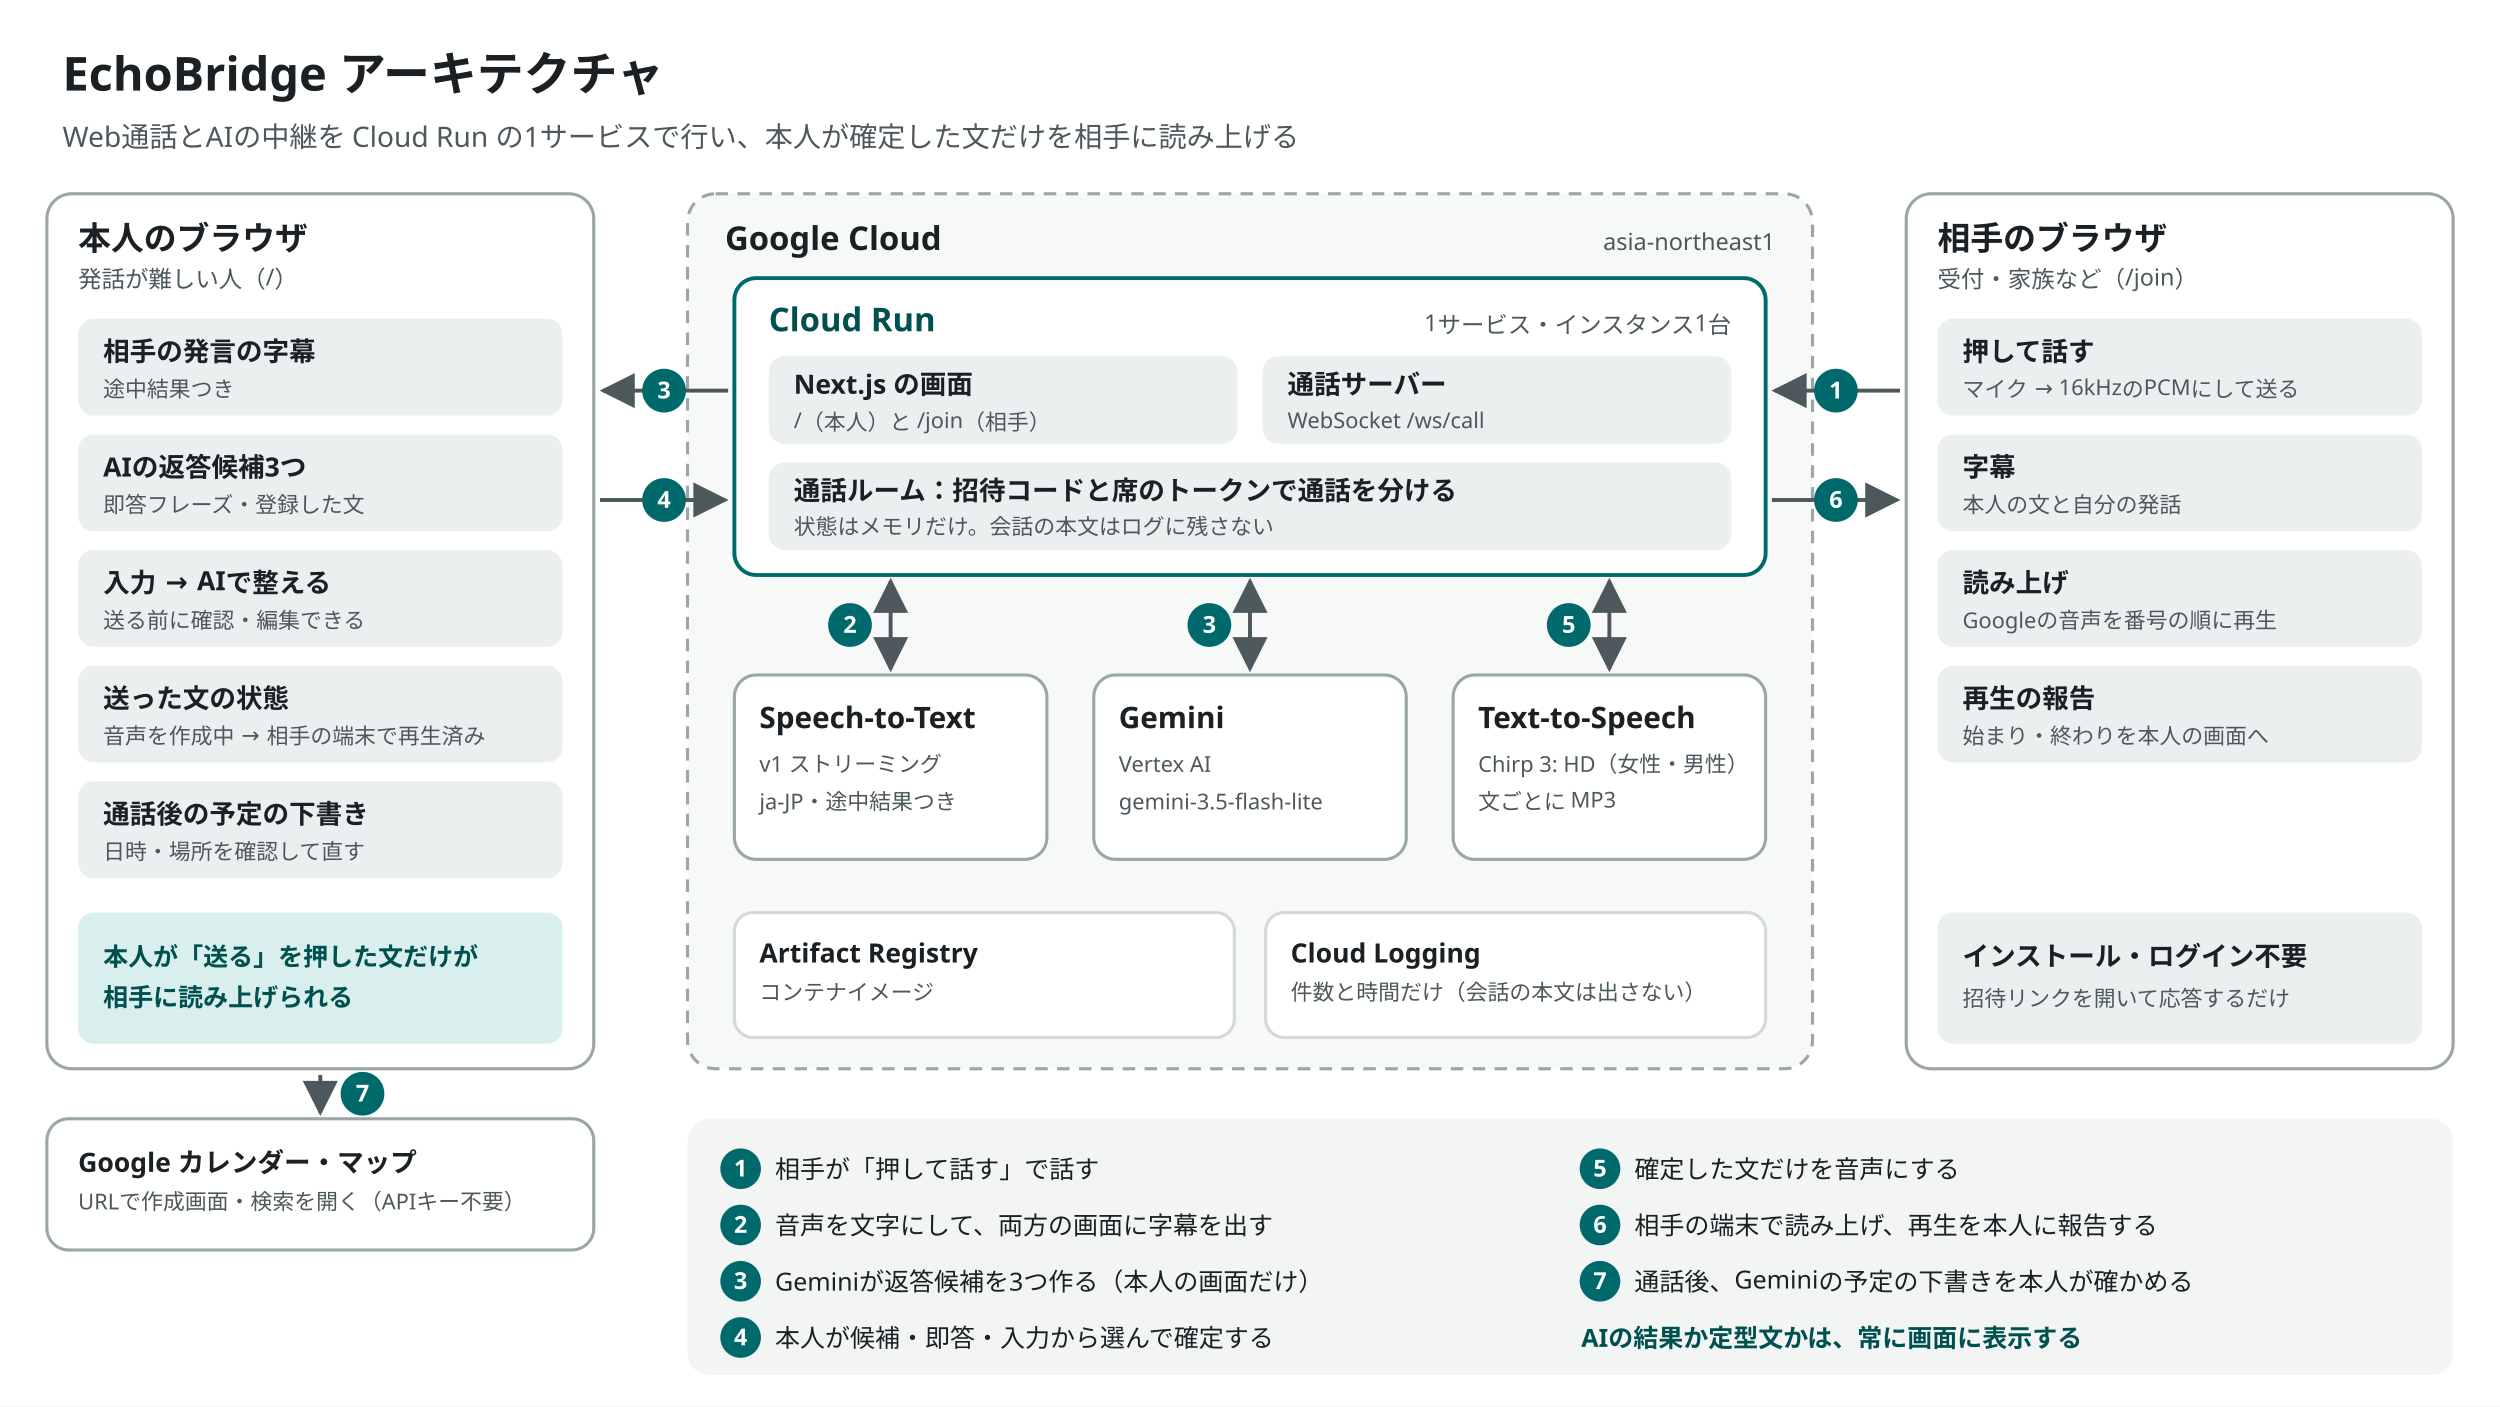
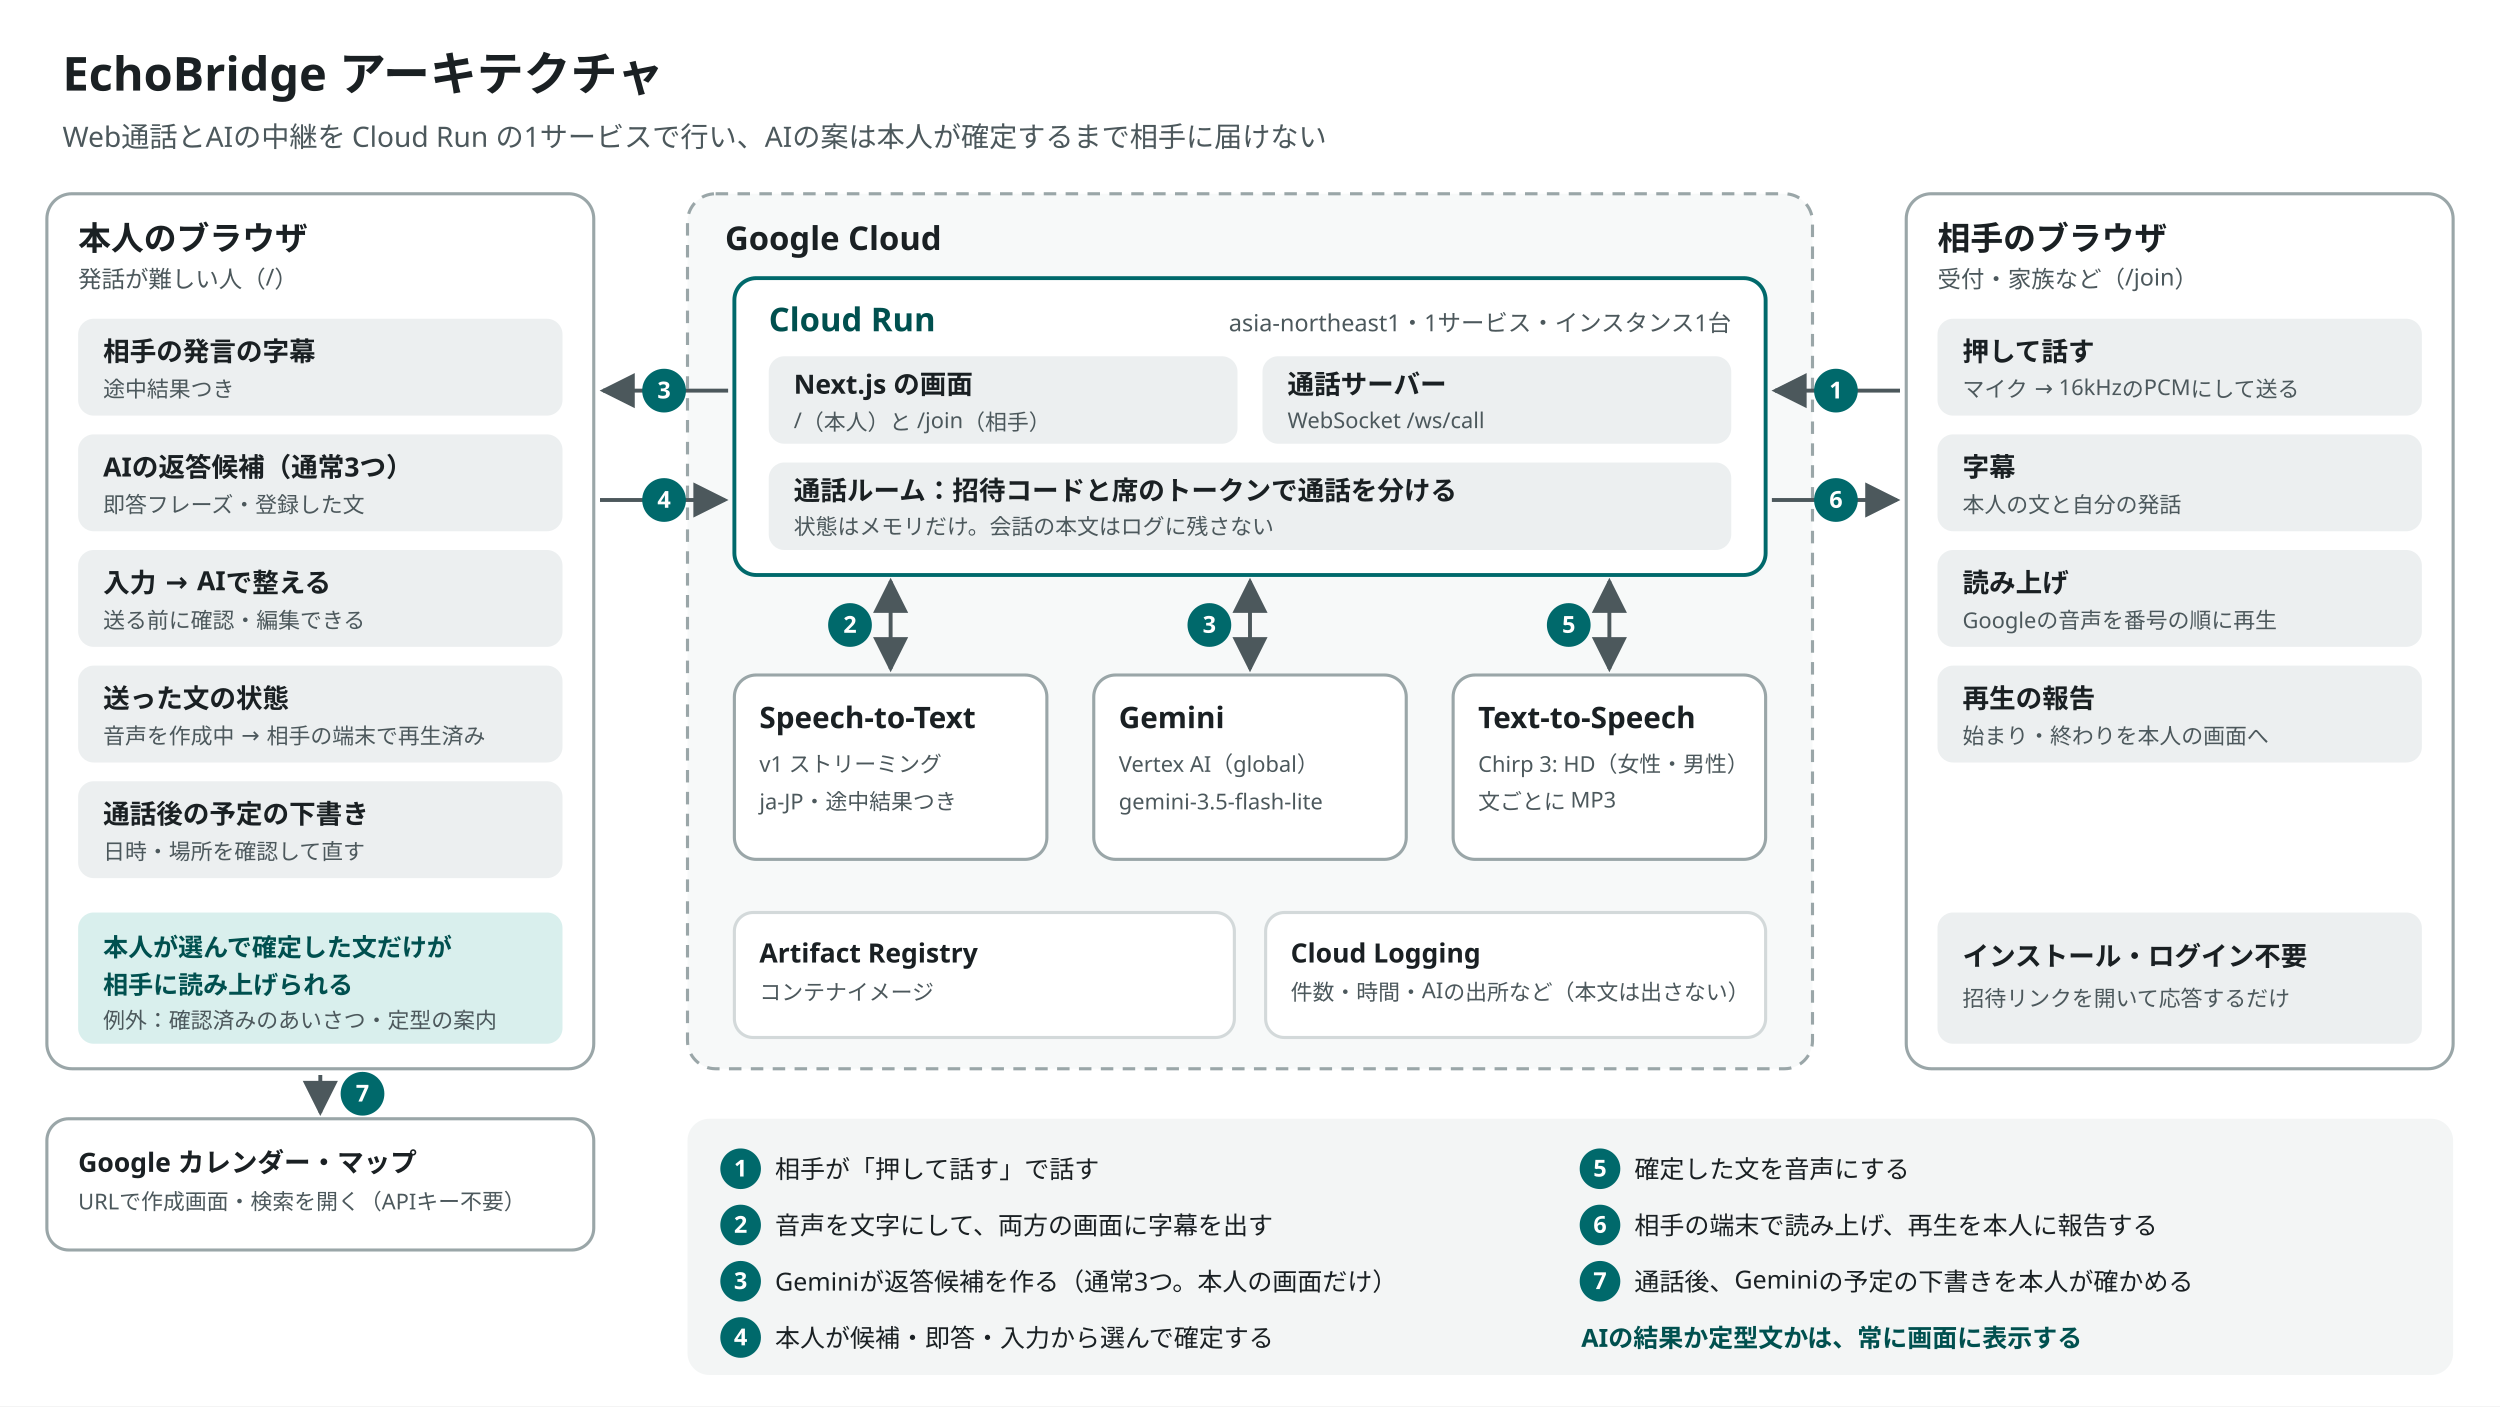
<svg xmlns="http://www.w3.org/2000/svg" viewBox="0 0 1600 900" width="1600" height="900" font-family="'BIZ UDPGothic','Yu Gothic UI','Yu Gothic','Meiryo','Noto Sans JP',sans-serif">
  <defs>
    <marker id="head" viewBox="0 0 10 10" refX="9" refY="5" markerWidth="9" markerHeight="9" orient="auto-start-reverse">
      <path d="M0 0 L10 5 L0 10 z" fill="#4c585c" />
    </marker>
    <style>
      .title { font-size: 30px; font-weight: 700; fill: #1a2023; }
      .lead { font-size: 18px; fill: #4c585c; }
      .h { font-size: 21px; font-weight: 700; fill: #1a2023; }
      .sub { font-size: 15px; fill: #4c585c; }
      .item { font-size: 17px; font-weight: 700; fill: #1a2023; }
      .detail { font-size: 14px; fill: #4c585c; }
      .api { font-size: 19px; font-weight: 700; fill: #1a2023; }
      .run { font-size: 21px; font-weight: 700; fill: #00504f; }
      .note { font-size: 16px; font-weight: 700; fill: #00504f; }
      .step { font-size: 16px; fill: #1a2023; }
      .num { font-size: 15px; font-weight: 700; fill: #ffffff; }
      .card { fill: #eceff0; }
      .flow { stroke: #4c585c; stroke-width: 2.5; fill: none; }
    </style>
  </defs>
  <rect width="1600" height="900" fill="#ffffff" />
  <text class="title" x="40" y="58">EchoBridge アーキテクチャ</text>
-   <text class="lead" x="40" y="94">Web通話とAIの中継を Cloud Run の1サービスで行い、本人が確定した文だけを相手に読み上げる</text>
+   <text class="lead" x="40" y="94">Web通話とAIの中継を Cloud Run の1サービスで行い、AIの案は本人が確定するまで相手に届けない</text>
  <rect x="30" y="124" width="350" height="560" rx="16" fill="#ffffff" stroke="#9aa6a8" stroke-width="2" />
  <text class="h" x="50" y="160">本人のブラウザ</text>
  <text class="sub" x="50" y="184">発話が難しい人（/）</text>
  <rect class="card" x="50" y="204" width="310" height="62" rx="10" />
  <text class="item" x="66" y="231">相手の発言の字幕</text>
  <text class="detail" x="66" y="254">途中結果つき</text>
  <rect class="card" x="50" y="278" width="310" height="62" rx="10" />
-   <text class="item" x="66" y="305">AIの返答候補3つ</text>
+   <text class="item" x="66" y="305">AIの返答候補（通常3つ）</text>
  <text class="detail" x="66" y="328">即答フレーズ・登録した文</text>
  <rect class="card" x="50" y="352" width="310" height="62" rx="10" />
  <text class="item" x="66" y="379">入力 → AIで整える</text>
  <text class="detail" x="66" y="402">送る前に確認・編集できる</text>
  <rect class="card" x="50" y="426" width="310" height="62" rx="10" />
  <text class="item" x="66" y="453">送った文の状態</text>
  <text class="detail" x="66" y="476">音声を作成中 → 相手の端末で再生済み</text>
  <rect class="card" x="50" y="500" width="310" height="62" rx="10" />
  <text class="item" x="66" y="527">通話後の予定の下書き</text>
  <text class="detail" x="66" y="550">日時・場所を確認して直す</text>
  <rect x="50" y="584" width="310" height="84" rx="10" fill="#d9efed" />
-   <text class="note" x="66" y="618">本人が「送る」を押した文だけが</text>
-   <text class="note" x="66" y="644">相手に読み上げられる</text>
+   <text class="note" x="66" y="612">本人が選んで確定した文だけが</text>
+   <text class="note" x="66" y="636">相手に読み上げられる</text>
+   <text class="detail" x="66" y="658">例外：確認済みのあいさつ・定型の案内</text>
  <rect x="440" y="124" width="720" height="560" rx="18" fill="#f7f9f9" stroke="#9aa6a8" stroke-width="2" stroke-dasharray="8 6" />
  <text class="h" x="464" y="160">Google Cloud</text>
-   <text class="sub" x="1136" y="160" text-anchor="end">asia-northeast1</text>
  <rect x="470" y="178" width="660" height="190" rx="14" fill="#ffffff" stroke="#00696b" stroke-width="2.5" />
  <text class="run" x="492" y="212">Cloud Run</text>
-   <text class="sub" x="1108" y="212" text-anchor="end">1サービス・インスタンス1台</text>
+   <text class="sub" x="1108" y="212" text-anchor="end">asia-northeast1・1サービス・インスタンス1台</text>
  <rect class="card" x="492" y="228" width="300" height="56" rx="10" />
  <text class="item" x="508" y="252">Next.js の画面</text>
  <text class="detail" x="508" y="274">/（本人）と /join（相手）</text>
  <rect class="card" x="808" y="228" width="300" height="56" rx="10" />
  <text class="item" x="824" y="252">通話サーバー</text>
  <text class="detail" x="824" y="274">WebSocket /ws/call</text>
  <rect class="card" x="492" y="296" width="616" height="56" rx="10" />
  <text class="item" x="508" y="320">通話ルーム：招待コードと席のトークンで通話を分ける</text>
  <text class="detail" x="508" y="342">状態はメモリだけ。会話の本文はログに残さない</text>
  <rect x="470" y="432" width="200" height="118" rx="14" fill="#ffffff" stroke="#9aa6a8" stroke-width="2" />
  <text class="api" x="486" y="466">Speech-to-Text</text>
  <text class="detail" x="486" y="494">v1 ストリーミング</text>
  <text class="detail" x="486" y="518">ja-JP・途中結果つき</text>
  <rect x="700" y="432" width="200" height="118" rx="14" fill="#ffffff" stroke="#9aa6a8" stroke-width="2" />
  <text class="api" x="716" y="466">Gemini</text>
-   <text class="detail" x="716" y="494">Vertex AI</text>
+   <text class="detail" x="716" y="494">Vertex AI（global）</text>
  <text class="detail" x="716" y="518">gemini-3.5-flash-lite</text>
  <rect x="930" y="432" width="200" height="118" rx="14" fill="#ffffff" stroke="#9aa6a8" stroke-width="2" />
  <text class="api" x="946" y="466">Text-to-Speech</text>
  <text class="detail" x="946" y="494">Chirp 3: HD（女性・男性）</text>
  <text class="detail" x="946" y="518">文ごとに MP3</text>
  <line class="flow" x1="570" y1="372" x2="570" y2="428" marker-start="url(#head)" marker-end="url(#head)" />
  <line class="flow" x1="800" y1="372" x2="800" y2="428" marker-start="url(#head)" marker-end="url(#head)" />
  <line class="flow" x1="1030" y1="372" x2="1030" y2="428" marker-start="url(#head)" marker-end="url(#head)" />
  <circle cx="544" cy="400" r="14" fill="#00696b" />
  <text class="num" x="544" y="405" text-anchor="middle">2</text>
  <circle cx="774" cy="400" r="14" fill="#00696b" />
  <text class="num" x="774" y="405" text-anchor="middle">3</text>
  <circle cx="1004" cy="400" r="14" fill="#00696b" />
  <text class="num" x="1004" y="405" text-anchor="middle">5</text>
  <rect x="470" y="584" width="320" height="80" rx="12" fill="#ffffff" stroke="#d3d9da" stroke-width="2" />
  <text class="item" x="486" y="616">Artifact Registry</text>
  <text class="detail" x="486" y="640">コンテナイメージ</text>
  <rect x="810" y="584" width="320" height="80" rx="12" fill="#ffffff" stroke="#d3d9da" stroke-width="2" />
  <text class="item" x="826" y="616">Cloud Logging</text>
-   <text class="detail" x="826" y="640">件数と時間だけ（会話の本文は出さない）</text>
+   <text class="detail" x="826" y="640">件数・時間・AIの出所など（本文は出さない）</text>
  <rect x="1220" y="124" width="350" height="560" rx="16" fill="#ffffff" stroke="#9aa6a8" stroke-width="2" />
  <text class="h" x="1240" y="160">相手のブラウザ</text>
  <text class="sub" x="1240" y="184">受付・家族など（/join）</text>
  <rect class="card" x="1240" y="204" width="310" height="62" rx="10" />
  <text class="item" x="1256" y="231">押して話す</text>
  <text class="detail" x="1256" y="254">マイク → 16kHzのPCMにして送る</text>
  <rect class="card" x="1240" y="278" width="310" height="62" rx="10" />
  <text class="item" x="1256" y="305">字幕</text>
  <text class="detail" x="1256" y="328">本人の文と自分の発話</text>
  <rect class="card" x="1240" y="352" width="310" height="62" rx="10" />
  <text class="item" x="1256" y="379">読み上げ</text>
  <text class="detail" x="1256" y="402">Googleの音声を番号の順に再生</text>
  <rect class="card" x="1240" y="426" width="310" height="62" rx="10" />
  <text class="item" x="1256" y="453">再生の報告</text>
  <text class="detail" x="1256" y="476">始まり・終わりを本人の画面へ</text>
  <rect x="1240" y="584" width="310" height="84" rx="10" fill="#eceff0" />
  <text class="item" x="1256" y="618">インストール・ログイン不要</text>
  <text class="detail" x="1256" y="644">招待リンクを開いて応答するだけ</text>
  <line class="flow" x1="466" y1="250" x2="386" y2="250" marker-end="url(#head)" />
  <line class="flow" x1="384" y1="320" x2="464" y2="320" marker-end="url(#head)" />
  <circle cx="425" cy="250" r="14" fill="#00696b" />
  <text class="num" x="425" y="255" text-anchor="middle">3</text>
  <circle cx="425" cy="320" r="14" fill="#00696b" />
  <text class="num" x="425" y="325" text-anchor="middle">4</text>
  <line class="flow" x1="1216" y1="250" x2="1136" y2="250" marker-end="url(#head)" />
  <line class="flow" x1="1134" y1="320" x2="1214" y2="320" marker-end="url(#head)" />
  <circle cx="1175" cy="250" r="14" fill="#00696b" />
  <text class="num" x="1175" y="255" text-anchor="middle">1</text>
  <circle cx="1175" cy="320" r="14" fill="#00696b" />
  <text class="num" x="1175" y="325" text-anchor="middle">6</text>
  <line class="flow" x1="205" y1="688" x2="205" y2="712" marker-end="url(#head)" />
  <circle cx="232" cy="700" r="14" fill="#00696b" />
  <text class="num" x="232" y="705" text-anchor="middle">7</text>
  <rect x="30" y="716" width="350" height="84" rx="14" fill="#ffffff" stroke="#9aa6a8" stroke-width="2" />
  <text class="item" x="50" y="750">Google カレンダー・マップ</text>
  <text class="detail" x="50" y="774">URLで作成画面・検索を開く（APIキー不要）</text>
  <rect x="440" y="716" width="1130" height="164" rx="14" fill="#f3f5f5" />
  <circle cx="474" cy="748" r="13" fill="#00696b" />
  <text class="num" x="474" y="753" text-anchor="middle">1</text>
  <text class="step" x="496" y="754">相手が「押して話す」で話す</text>
  <circle cx="474" cy="784" r="13" fill="#00696b" />
  <text class="num" x="474" y="789" text-anchor="middle">2</text>
  <text class="step" x="496" y="790">音声を文字にして、両方の画面に字幕を出す</text>
  <circle cx="474" cy="820" r="13" fill="#00696b" />
  <text class="num" x="474" y="825" text-anchor="middle">3</text>
-   <text class="step" x="496" y="826">Geminiが返答候補を3つ作る（本人の画面だけ）</text>
+   <text class="step" x="496" y="826">Geminiが返答候補を作る（通常3つ。本人の画面だけ）</text>
  <circle cx="474" cy="856" r="13" fill="#00696b" />
  <text class="num" x="474" y="861" text-anchor="middle">4</text>
  <text class="step" x="496" y="862">本人が候補・即答・入力から選んで確定する</text>
  <circle cx="1024" cy="748" r="13" fill="#00696b" />
  <text class="num" x="1024" y="753" text-anchor="middle">5</text>
-   <text class="step" x="1046" y="754">確定した文だけを音声にする</text>
+   <text class="step" x="1046" y="754">確定した文を音声にする</text>
  <circle cx="1024" cy="784" r="13" fill="#00696b" />
  <text class="num" x="1024" y="789" text-anchor="middle">6</text>
  <text class="step" x="1046" y="790">相手の端末で読み上げ、再生を本人に報告する</text>
  <circle cx="1024" cy="820" r="13" fill="#00696b" />
  <text class="num" x="1024" y="825" text-anchor="middle">7</text>
  <text class="step" x="1046" y="826">通話後、Geminiの予定の下書きを本人が確かめる</text>
  <text class="note" x="1012" y="862">AIの結果か定型文かは、常に画面に表示する</text>
</svg>
